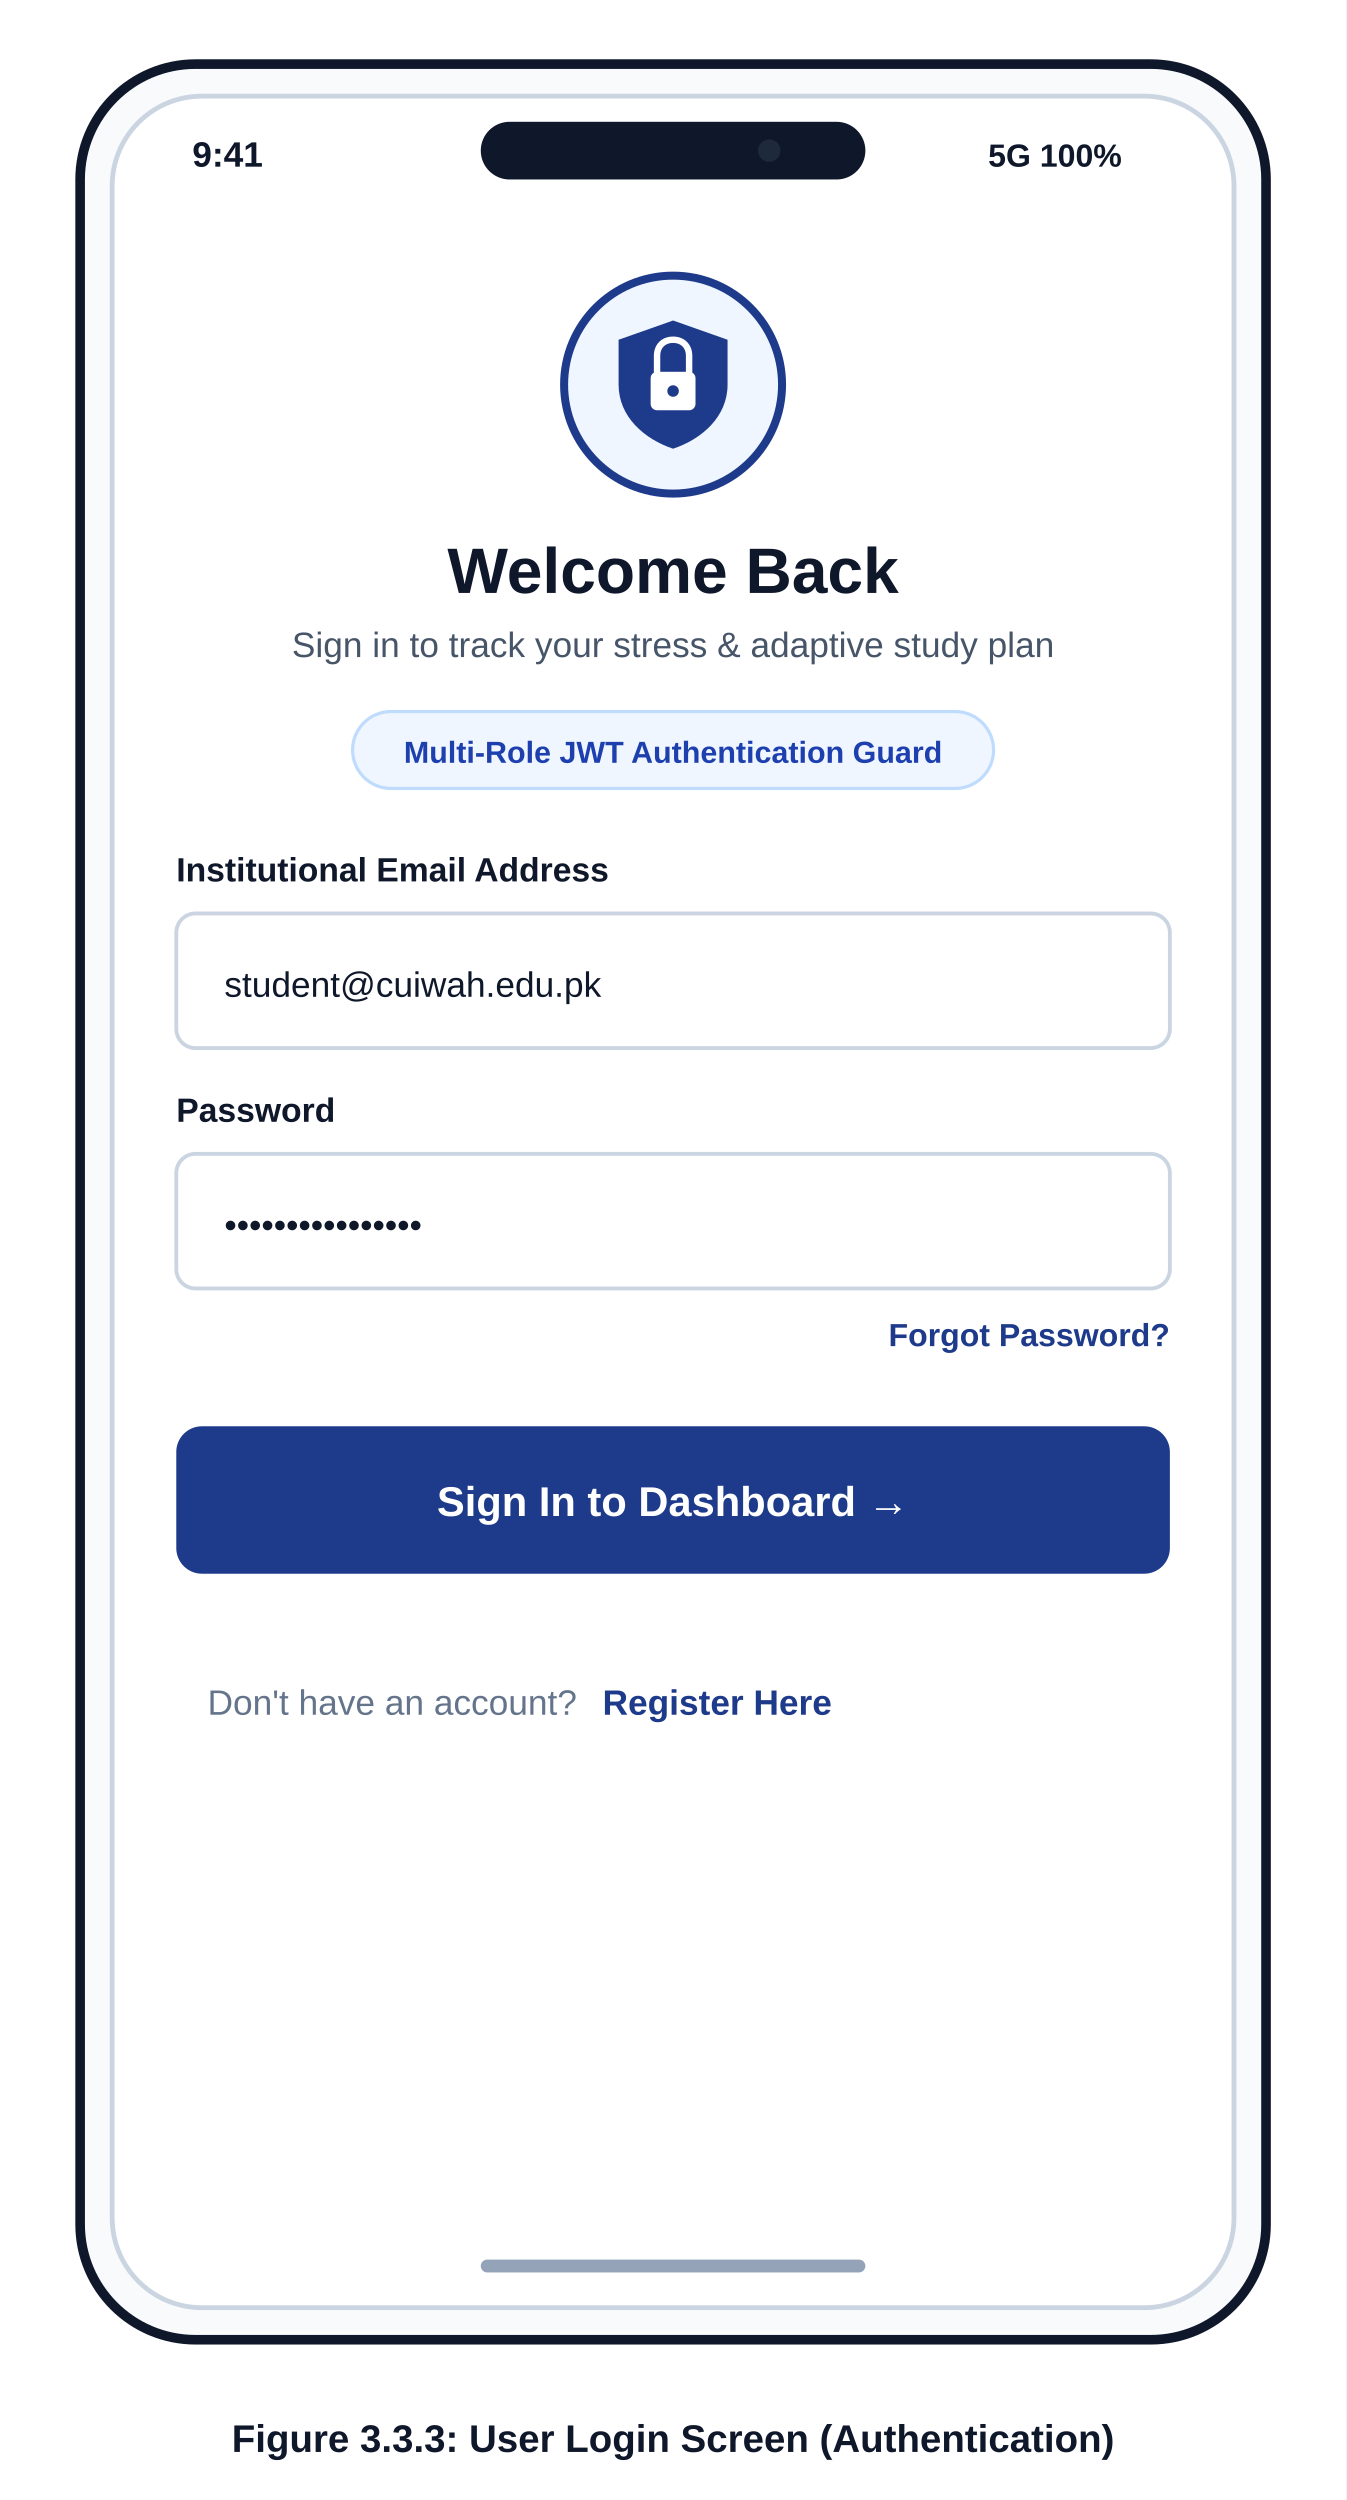
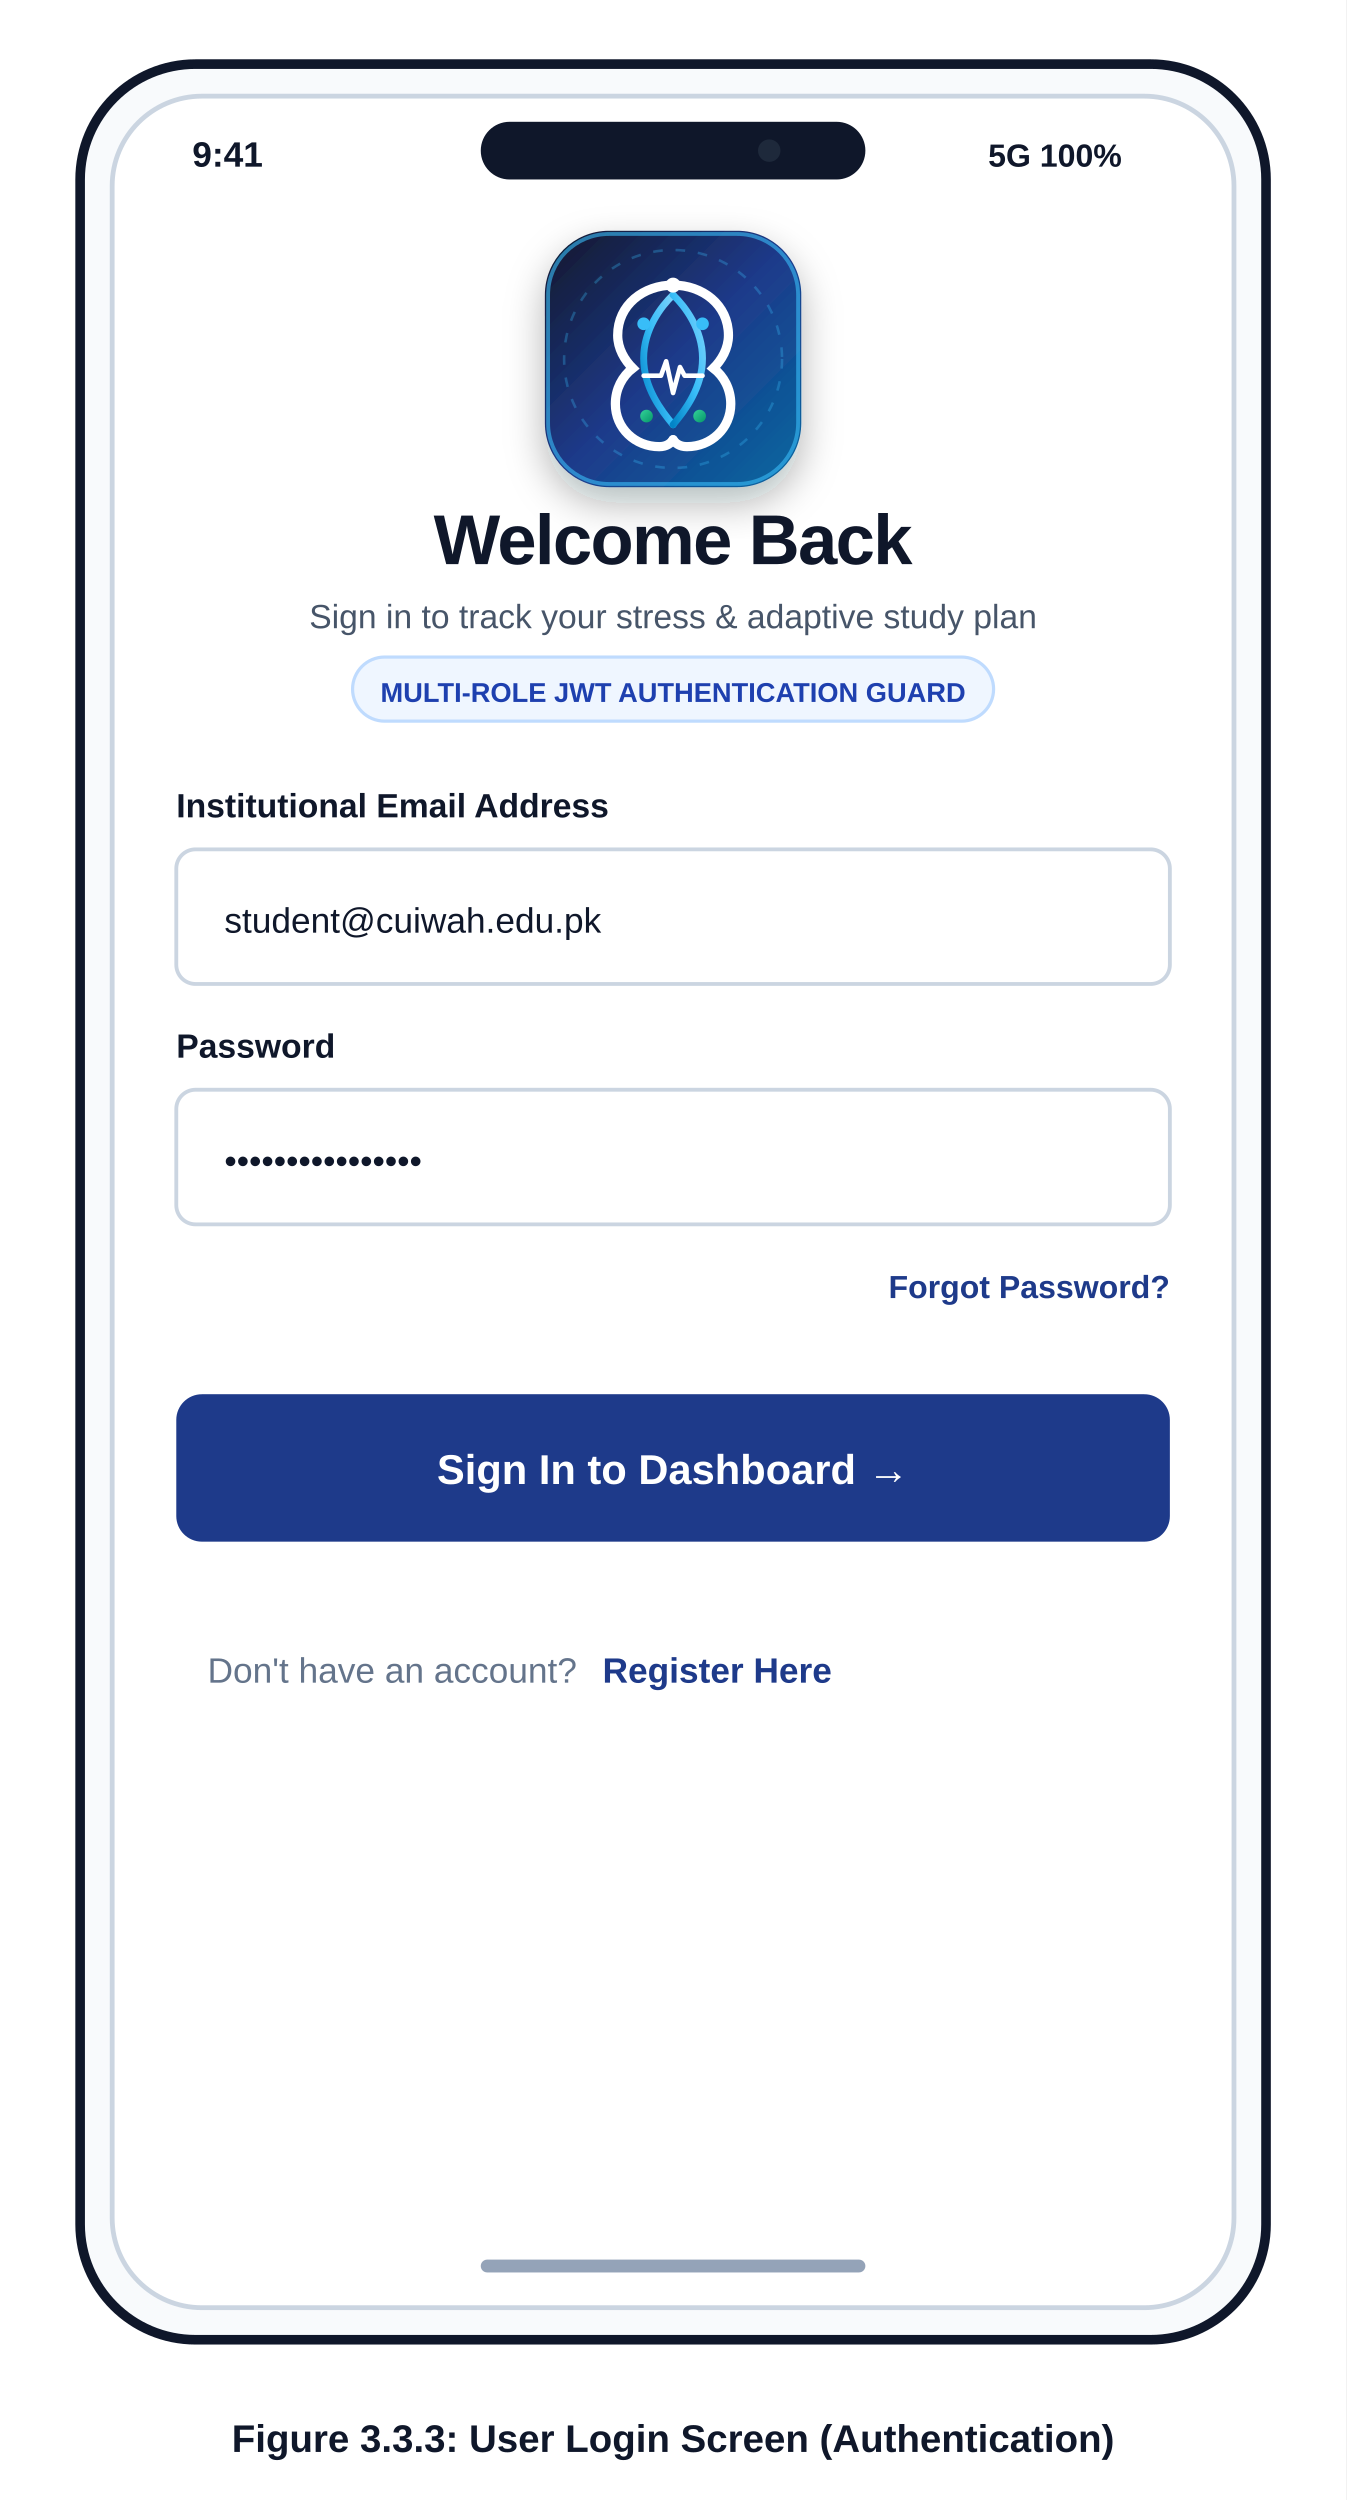
<svg xmlns="http://www.w3.org/2000/svg" width="420" height="780" viewBox="0 0 420 780">
+   <defs>
+     <linearGradient id="brandBg" x1="0%" y1="0%" x2="100%" y2="100%">
+       <stop offset="0%" stop-color="#0f172a" />
+       <stop offset="50%" stop-color="#1e3a8a" />
+       <stop offset="100%" stop-color="#0369a1" />
+     </linearGradient>
+     <linearGradient id="cyanGrad" x1="0%" y1="100%" x2="100%" y2="0%">
+       <stop offset="0%" stop-color="#0284c7" />
+       <stop offset="50%" stop-color="#38bdf8" />
+       <stop offset="100%" stop-color="#7dd3fc" />
+     </linearGradient>
+     <linearGradient id="mintGrad" x1="0%" y1="0%" x2="100%" y2="100%">
+       <stop offset="0%" stop-color="#34d399" />
+       <stop offset="100%" stop-color="#059669" />
+     </linearGradient>
+     <filter id="logoShadow" x="-20%" y="-20%" width="140%" height="140%">
+       <feDropShadow dx="0" dy="5" stdDeviation="6" flood-color="#0f172a" flood-opacity="0.3" />
+     </filter>
+   </defs>
  <rect width="420" height="780" fill="#ffffff" />
  <rect x="25" y="20" width="370" height="710" rx="36" fill="#f8fafc" stroke="#0f172a" stroke-width="3" />
  <rect x="35" y="30" width="350" height="690" rx="28" fill="#ffffff" stroke="#cbd5e1" stroke-width="1.5" />
  <rect x="150" y="38" width="120" height="18" rx="9" fill="#0f172a" />
  <circle cx="240" cy="47" r="3.5" fill="#1e293b" />
  <text x="60" y="52" font-family="Arial, sans-serif" font-size="11" font-weight="bold" fill="#0f172a">9:41</text>
  <text x="350" y="52" font-family="Arial, sans-serif" font-size="10" font-weight="bold" fill="#0f172a" text-anchor="end">5G 100%</text>
-   <g transform="translate(175, 85)">
-     <circle cx="35" cy="35" r="34" fill="#eff6ff" stroke="#1e3a8a" stroke-width="2.5" />
-     <path d="M 35 15 L 52 21 L 52 35 C 52 45 44 52 35 55 C 26 52 18 45 18 35 L 18 21 Z" fill="#1e3a8a" />
-     <rect x="28" y="31" width="14" height="12" rx="2" fill="#ffffff" />
-     <path d="M 30 31 L 30 26 C 30 23 32 21 35 21 C 38 21 40 23 40 26 L 40 31" fill="none" stroke="#ffffff" stroke-width="2" stroke-linecap="round" />
-     <circle cx="35" cy="37" r="1.8" fill="#1e3a8a" />
+   <g transform="translate(170, 72)">
+     <rect x="0" y="0" width="80" height="80" rx="20" fill="url(#brandBg)" filter="url(#logoShadow)" />
+     <rect x="1" y="1" width="78" height="78" rx="19" fill="none" stroke="#38bdf8" stroke-width="1.2" opacity="0.6" />
+     <circle cx="40" cy="40" r="34" fill="none" stroke="#38bdf8" stroke-width="0.8" stroke-dasharray="3,4" opacity="0.3" />
+     <g transform="translate(40, 40) scale(0.18) translate(-256, -256)">
+       <path d="M 256 128 C 205 128 160 162 160 215 C 160 238 172 258 186 272 C 168 286 156 308 156 334 C 156 376 190 408 232 408 C 245 408 252 402 256 396" fill="none" stroke="#ffffff" stroke-width="16" stroke-linecap="round" />
+       <path d="M 256 128 C 307 128 352 162 352 215 C 352 238 340 258 326 272 C 344 286 356 308 356 334 C 356 376 322 408 280 408 C 267 408 260 402 256 396" fill="none" stroke="#ffffff" stroke-width="16" stroke-linecap="round" />
+       <path d="M 256 370 C 235 345 205 305 205 255 C 205 205 235 165 256 145" fill="none" stroke="url(#cyanGrad)" stroke-width="12" stroke-linecap="round" />
+       <path d="M 256 370 C 277 345 307 305 307 255 C 307 205 277 165 256 145" fill="none" stroke="url(#cyanGrad)" stroke-width="12" stroke-linecap="round" />
+       <path d="M 205 285 L 235 285 L 244 260 L 256 315 L 268 270 L 276 285 L 307 285" fill="none" stroke="#ffffff" stroke-width="8" stroke-linecap="round" stroke-linejoin="round" />
+       <circle cx="205" cy="195" r="11" fill="#38bdf8" />
+       <circle cx="307" cy="195" r="11" fill="#38bdf8" />
+       <circle cx="210" cy="355" r="11" fill="url(#mintGrad)" />
+       <circle cx="302" cy="355" r="11" fill="url(#mintGrad)" />
+       <circle cx="256" cy="128" r="13" fill="#ffffff" />
+     </g>
  </g>
-   <text x="210" y="185" font-family="Arial, sans-serif" font-size="20" font-weight="bold" fill="#0f172a" text-anchor="middle">Welcome Back</text>
-   <text x="210" y="205" font-family="Arial, sans-serif" font-size="11" fill="#475569" text-anchor="middle">Sign in to track your stress &amp; adaptive study plan</text>
-   <rect x="110" y="222" width="200" height="24" rx="12" fill="#eff6ff" stroke="#bfdbfe" />
-   <text x="210" y="238" font-family="Arial, sans-serif" font-size="9.5" font-weight="bold" fill="#1e40af" text-anchor="middle">Multi-Role JWT Authentication Guard</text>
-   <text x="55" y="275" font-family="Arial, sans-serif" font-size="10.5" font-weight="bold" fill="#0f172a">Institutional Email Address</text>
-   <rect x="55" y="285" width="310" height="42" rx="6" fill="#ffffff" stroke="#cbd5e1" stroke-width="1.2" />
-   <text x="70" y="311" font-family="Arial, sans-serif" font-size="11" fill="#0f172a">student@cuiwah.edu.pk</text>
-   <text x="55" y="350" font-family="Arial, sans-serif" font-size="10.5" font-weight="bold" fill="#0f172a">Password</text>
-   <rect x="55" y="360" width="310" height="42" rx="6" fill="#ffffff" stroke="#cbd5e1" stroke-width="1.2" />
-   <text x="70" y="386" font-family="Arial, sans-serif" font-size="11" fill="#0f172a">••••••••••••••••</text>
-   <text x="365" y="420" font-family="Arial, sans-serif" font-size="10" font-weight="bold" fill="#1e3a8a" text-anchor="end">Forgot Password?</text>
-   <rect x="55" y="445" width="310" height="46" rx="8" fill="#1e3a8a" />
-   <text x="210" y="473" font-family="Arial, sans-serif" font-size="13" font-weight="bold" fill="#ffffff" text-anchor="middle">Sign In to Dashboard →</text>
-   <text x="180" y="535" font-family="Arial, sans-serif" font-size="11" fill="#64748b" text-anchor="end">Don't have an account?</text>
-   <text x="188" y="535" font-family="Arial, sans-serif" font-size="11" font-weight="bold" fill="#1e3a8a" text-anchor="start">Register Here</text>
+   <text x="210" y="176" font-family="'Segoe UI', -apple-system, Arial, sans-serif" font-size="22" font-weight="900" fill="#0f172a" text-anchor="middle" letter-spacing="-0.5">Welcome Back</text>
+   <text x="210" y="196" font-family="Arial, sans-serif" font-size="10.5" fill="#475569" text-anchor="middle">Sign in to track your stress &amp; adaptive study plan</text>
+   <rect x="110" y="205" width="200" height="20" rx="10" fill="#eff6ff" stroke="#bfdbfe" />
+   <text x="210" y="219" font-family="Arial, sans-serif" font-size="8.5" font-weight="bold" fill="#1e40af" text-anchor="middle">MULTI-ROLE JWT AUTHENTICATION GUARD</text>
+   <text x="55" y="255" font-family="Arial, sans-serif" font-size="10.5" font-weight="bold" fill="#0f172a">Institutional Email Address</text>
+   <rect x="55" y="265" width="310" height="42" rx="6" fill="#ffffff" stroke="#cbd5e1" stroke-width="1.2" />
+   <text x="70" y="291" font-family="Arial, sans-serif" font-size="11" fill="#0f172a">student@cuiwah.edu.pk</text>
+   <text x="55" y="330" font-family="Arial, sans-serif" font-size="10.5" font-weight="bold" fill="#0f172a">Password</text>
+   <rect x="55" y="340" width="310" height="42" rx="6" fill="#ffffff" stroke="#cbd5e1" stroke-width="1.2" />
+   <text x="70" y="366" font-family="Arial, sans-serif" font-size="11" fill="#0f172a">••••••••••••••••</text>
+   <text x="365" y="405" font-family="Arial, sans-serif" font-size="10" font-weight="bold" fill="#1e3a8a" text-anchor="end">Forgot Password?</text>
+   <rect x="55" y="435" width="310" height="46" rx="8" fill="#1e3a8a" />
+   <text x="210" y="463" font-family="Arial, sans-serif" font-size="13" font-weight="bold" fill="#ffffff" text-anchor="middle">Sign In to Dashboard →</text>
+   <text x="180" y="525" font-family="Arial, sans-serif" font-size="11" fill="#64748b" text-anchor="end">Don't have an account?</text>
+   <text x="188" y="525" font-family="Arial, sans-serif" font-size="11" font-weight="bold" fill="#1e3a8a" text-anchor="start">Register Here</text>
  <rect x="150" y="705" width="120" height="4" rx="2" fill="#94a3b8" />
  <text x="210.0" y="765" font-family="Arial, sans-serif" font-size="12" font-weight="bold" fill="#0f172a" text-anchor="middle">Figure 3.3.3: User Login Screen (Authentication)</text>
</svg>
